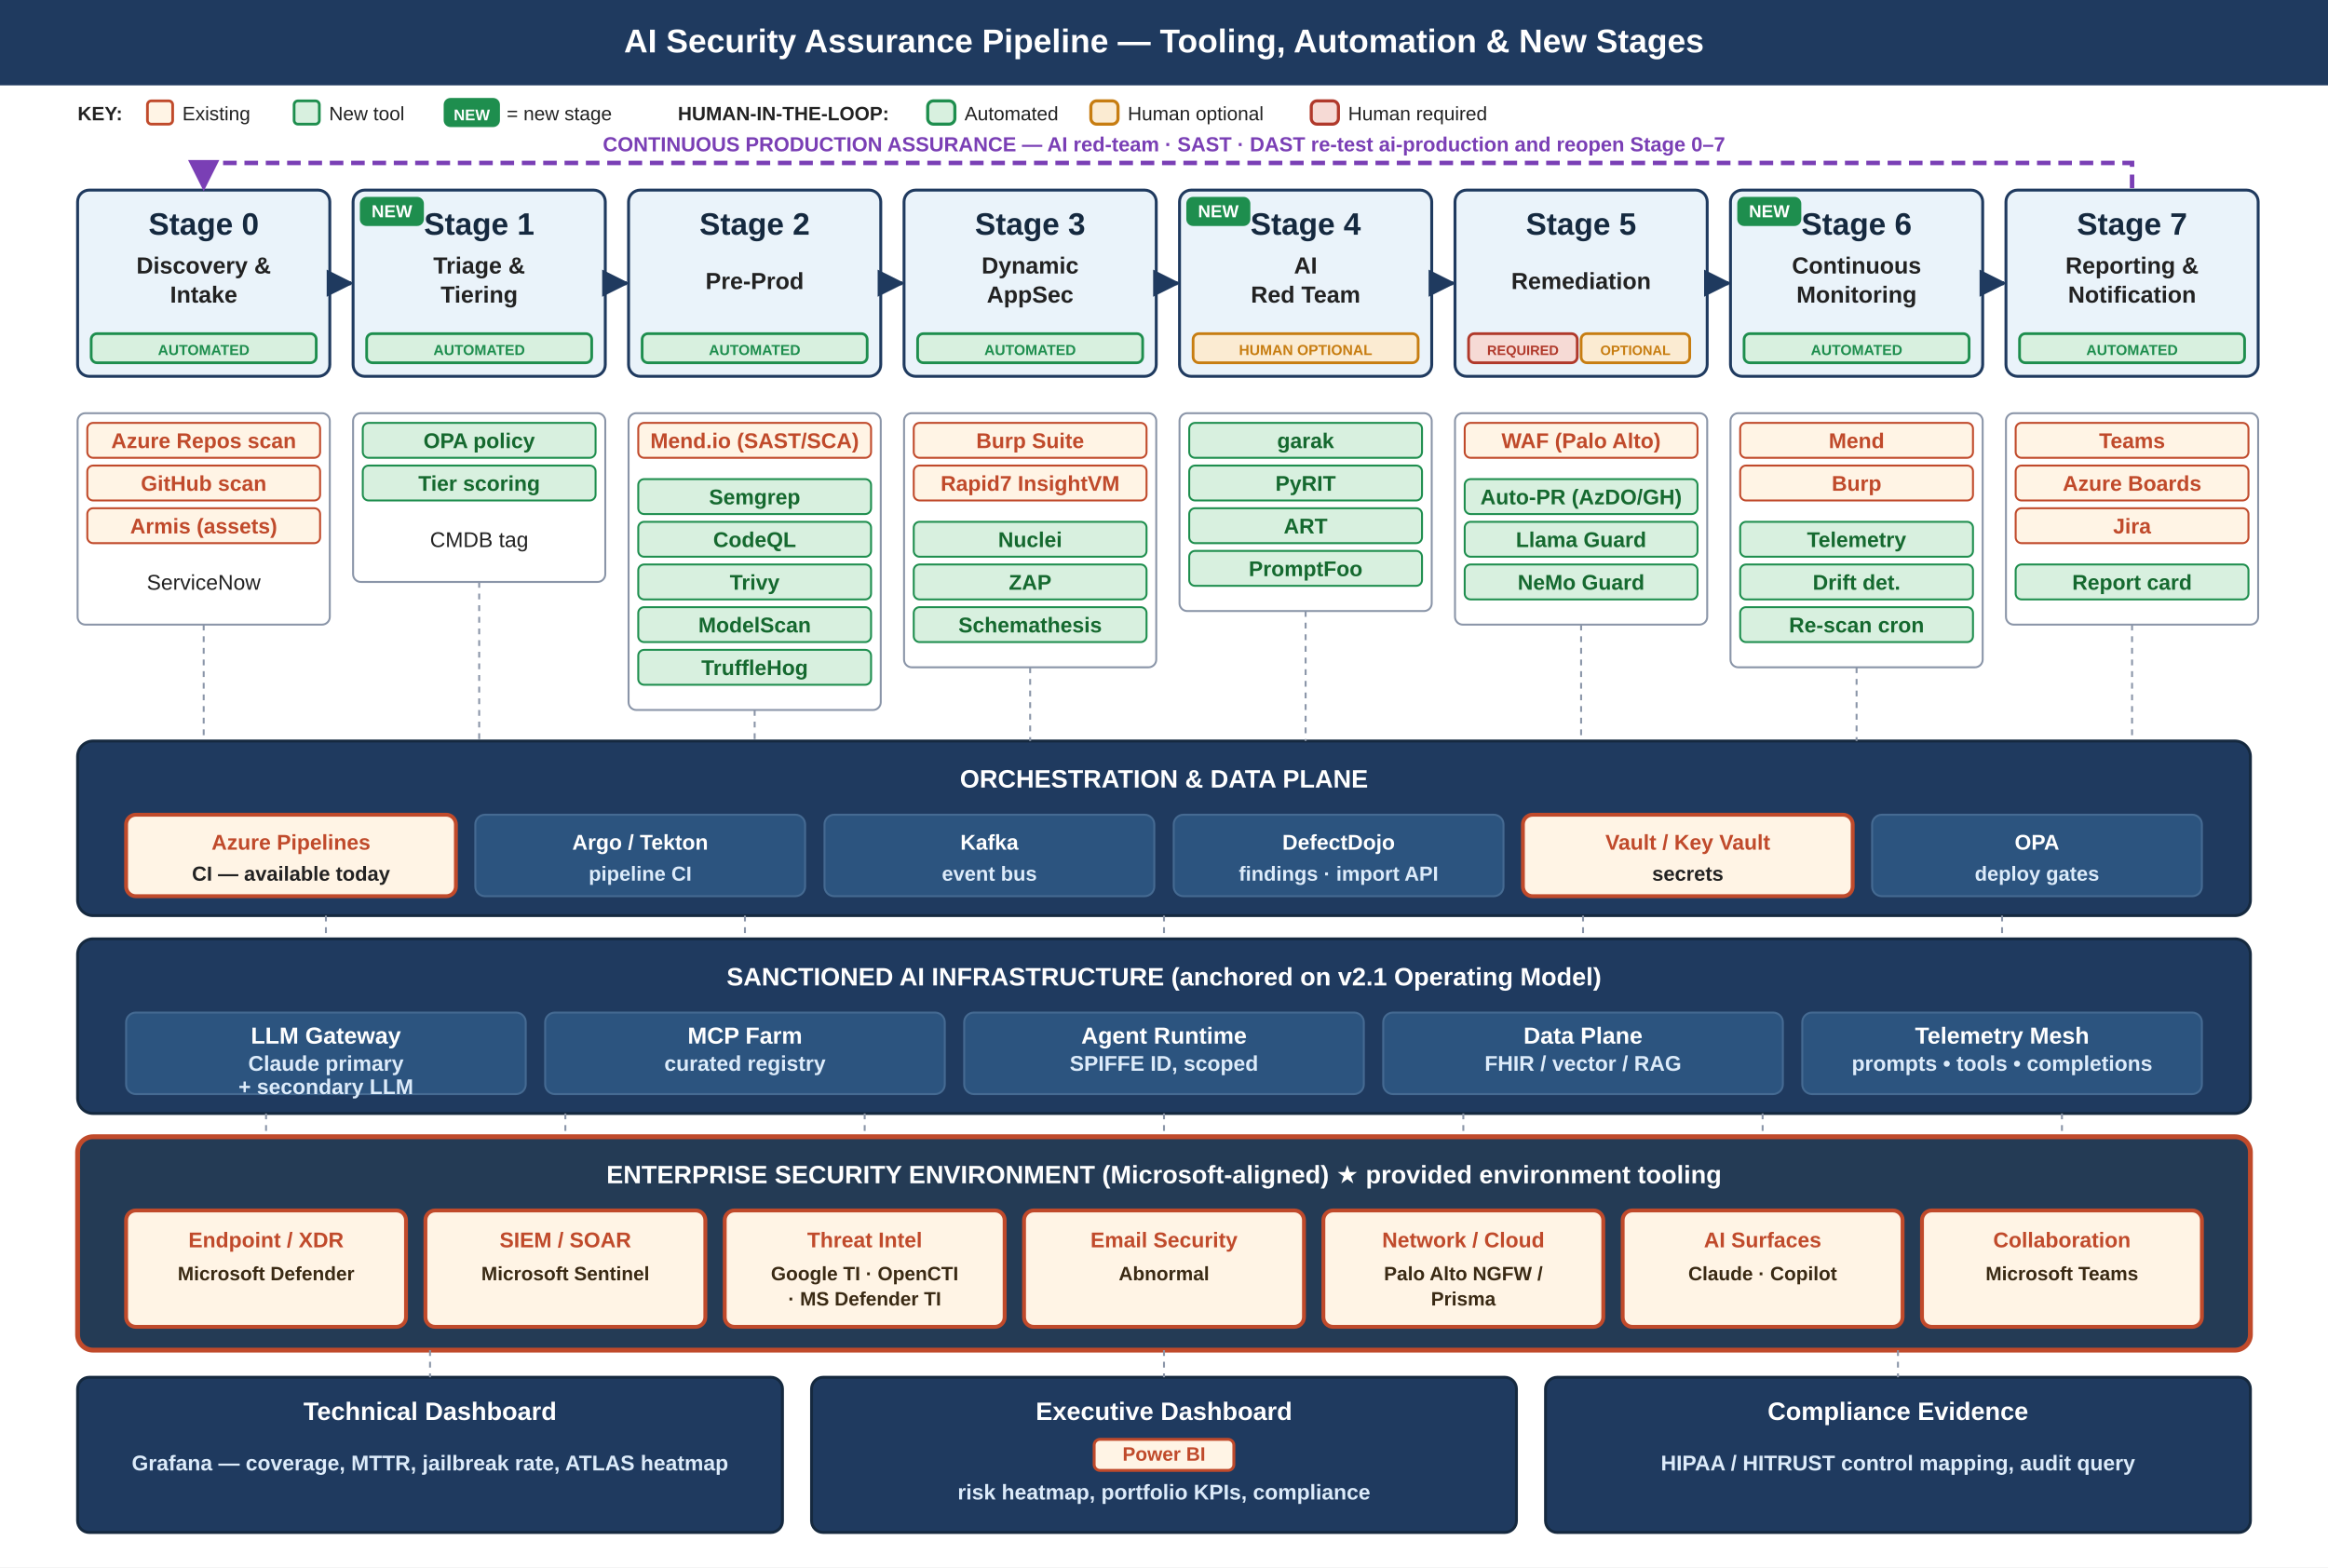
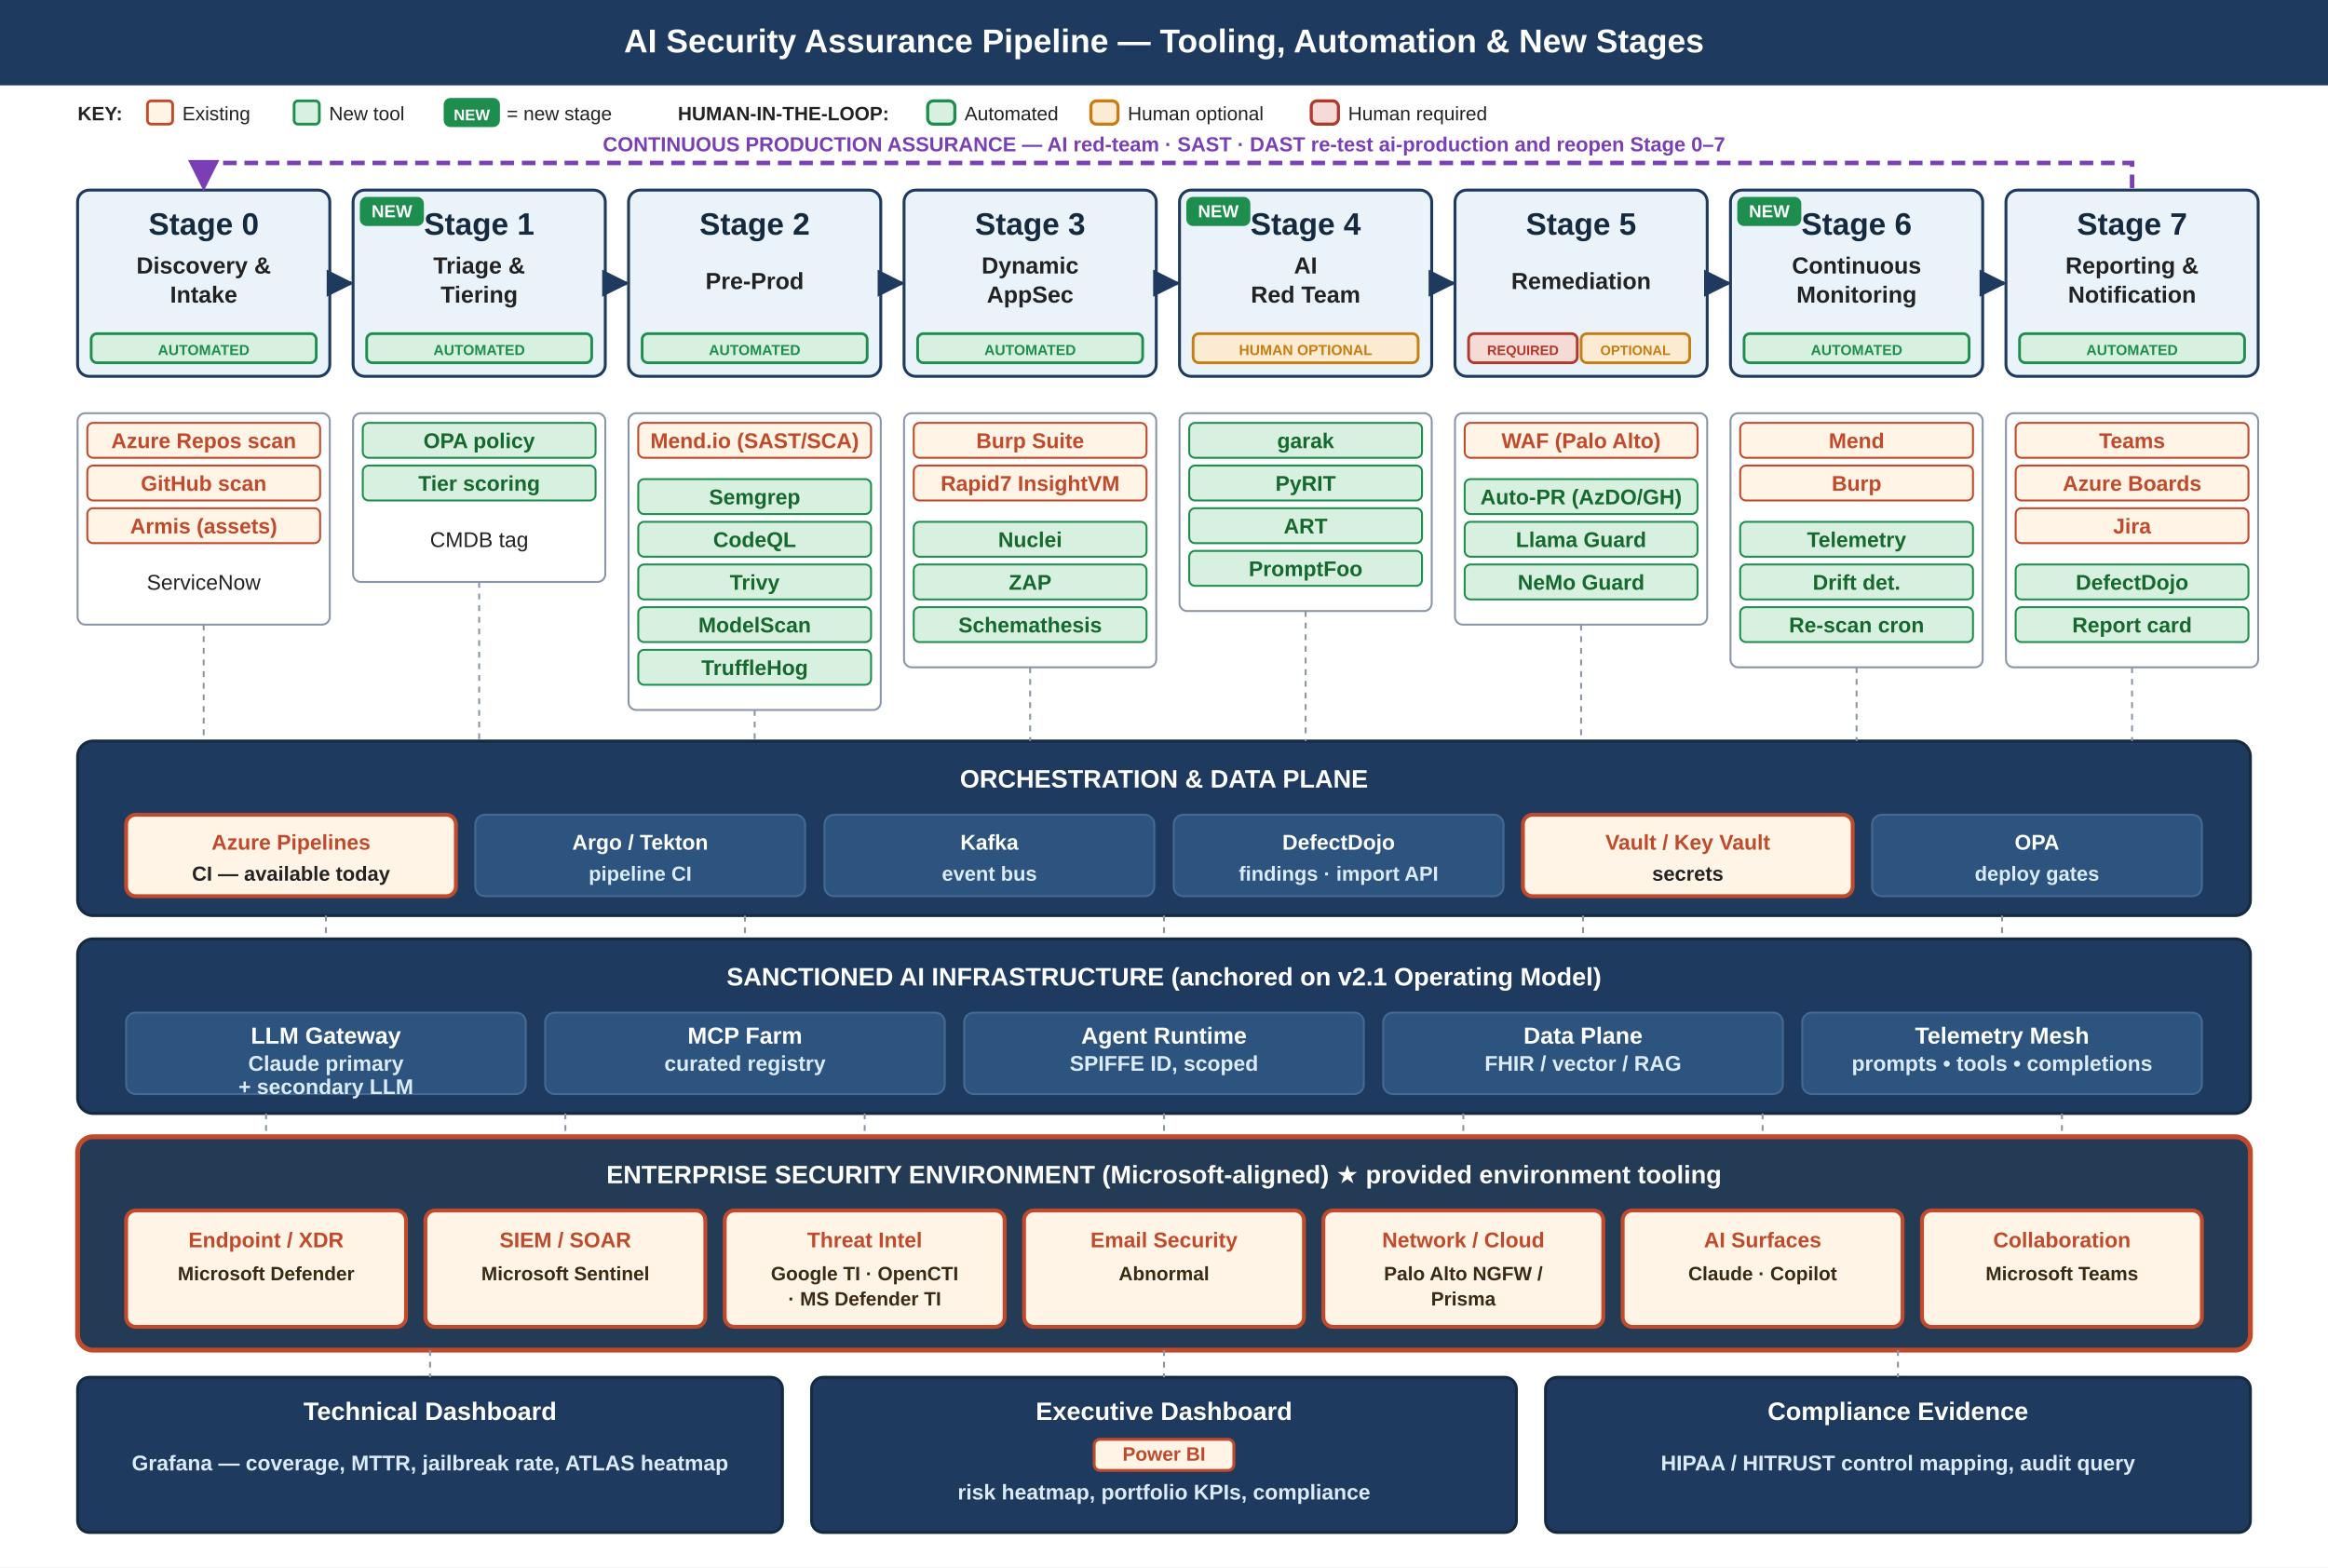
<svg xmlns="http://www.w3.org/2000/svg" width="1200" height="808" viewBox="0 0 1200 808" font-family="Arial, Helvetica, sans-serif">
  <defs>
    <marker id="arr" viewBox="0 0 10 10" refX="9" refY="5" markerWidth="7" markerHeight="7" orient="auto-start-reverse">
      <path d="M 0 0 L 10 5 L 0 10 z" fill="#1F3A5F" />
    </marker>
    <marker id="arrL" viewBox="0 0 10 10" refX="9" refY="5" markerWidth="7" markerHeight="7" orient="auto-start-reverse">
      <path d="M 0 0 L 10 5 L 0 10 z" fill="#8A95A8" />
    </marker>
    <marker id="arrA" viewBox="0 0 10 10" refX="9" refY="5" markerWidth="7" markerHeight="7" orient="auto-start-reverse">
      <path d="M 0 0 L 10 5 L 0 10 z" fill="#C04A2B" />
    </marker>
  </defs>
  <defs>
    <marker id="arrFb2" viewBox="0 0 10 10" refX="9" refY="5" markerWidth="7" markerHeight="7" orient="auto-start-reverse">
      <path d="M0 0 L10 5 L0 10 z" fill="#7A3FB5" />
    </marker>
  </defs>
  <rect x="0" y="0" width="1200" height="808" fill="#FFFFFF" stroke="#FFFFFF" stroke-width="0" rx="0" ry="0" />
  <rect x="0" y="0" width="1200" height="44" fill="#1F3A5F" stroke="#1F3A5F" stroke-width="0" rx="0" ry="0" />
  <text x="600.0" y="27" font-size="17" fill="#FFFFFF" text-anchor="middle" font-weight="bold">AI Security Assurance Pipeline — Tooling, Automation &amp; New Stages</text>
  <text x="40" y="62" font-size="10" fill="#222222" text-anchor="start" font-weight="bold">KEY:</text>
  <rect x="76" y="52" width="13" height="12" fill="#FFF4E5" stroke="#C04A2B" stroke-width="1.4" rx="2" ry="2" />
  <text x="94" y="62" font-size="10" fill="#222222" text-anchor="start" font-weight="normal">Existing</text>
  <rect x="151.6" y="52" width="13" height="12" fill="#D8F0DF" stroke="#1E8E4E" stroke-width="1.4" rx="2" ry="2" />
  <text x="169.6" y="62" font-size="10" fill="#222222" text-anchor="start" font-weight="normal">New tool</text>
  <rect x="229.2" y="51" width="28" height="14" fill="#1E8E4E" stroke="#1E8E4E" stroke-width="1" rx="3" ry="3" />
  <text x="243.2" y="62" font-size="8" fill="#FFFFFF" text-anchor="middle" font-weight="bold">NEW</text>
  <text x="261.2" y="62" font-size="10" fill="#222222" text-anchor="start" font-weight="normal">= new stage</text>
  <text x="349.4" y="62" font-size="10" fill="#222222" text-anchor="start" font-weight="bold">HUMAN-IN-THE-LOOP:</text>
  <rect x="478.2" y="52" width="14" height="12" fill="#D8F0DF" stroke="#1E8E4E" stroke-width="1.6" rx="3" ry="3" />
  <text x="497.2" y="62" font-size="10" fill="#222222" text-anchor="start" font-weight="normal">Automated</text>
  <rect x="562.3" y="52" width="14" height="12" fill="#FBEBD2" stroke="#C77D11" stroke-width="1.6" rx="3" ry="3" />
  <text x="581.3" y="62" font-size="10" fill="#222222" text-anchor="start" font-weight="normal">Human optional</text>
  <rect x="675.9" y="52" width="14" height="12" fill="#F6DAD5" stroke="#B0392B" stroke-width="1.6" rx="3" ry="3" />
  <text x="694.9" y="62" font-size="10" fill="#222222" text-anchor="start" font-weight="normal">Human required</text>
  <rect x="40" y="98" width="130" height="96" fill="#EAF3FA" stroke="#1F3A5F" stroke-width="1.5" rx="6" ry="6" />
  <text x="105.0" y="121" font-size="16" fill="#15293F" text-anchor="middle" font-weight="bold">Stage 0</text>
  <text x="105.0" y="141" font-size="12" fill="#222222" text-anchor="middle" font-weight="bold">Discovery &amp;</text>
  <text x="105.0" y="156" font-size="12" fill="#222222" text-anchor="middle" font-weight="bold">Intake</text>
  <rect x="47.0" y="172" width="116.0" height="15" fill="#D8F0DF" stroke="#1E8E4E" stroke-width="1.4" rx="3" ry="3" />
  <text x="105.0" y="183" font-size="7.5" fill="#1E8E4E" text-anchor="middle" font-weight="bold">AUTOMATED</text>
  <line x1="171" y1="146.0" x2="181" y2="146.0" stroke="#1F3A5F" stroke-width="2" marker-end="url(#arr)" />
  <rect x="182" y="98" width="130" height="96" fill="#EAF3FA" stroke="#1F3A5F" stroke-width="1.5" rx="6" ry="6" />
  <text x="247.0" y="121" font-size="16" fill="#15293F" text-anchor="middle" font-weight="bold">Stage 1</text>
  <text x="247.0" y="141" font-size="12" fill="#222222" text-anchor="middle" font-weight="bold">Triage &amp;</text>
  <text x="247.0" y="156" font-size="12" fill="#222222" text-anchor="middle" font-weight="bold">Tiering</text>
  <rect x="186" y="102" width="32" height="14" fill="#1E8E4E" stroke="#1E8E4E" stroke-width="1" rx="3" ry="3" />
  <text x="202" y="112" font-size="9" fill="#FFFFFF" text-anchor="middle" font-weight="bold">NEW</text>
  <rect x="189.0" y="172" width="116.0" height="15" fill="#D8F0DF" stroke="#1E8E4E" stroke-width="1.4" rx="3" ry="3" />
  <text x="247.0" y="183" font-size="7.5" fill="#1E8E4E" text-anchor="middle" font-weight="bold">AUTOMATED</text>
  <line x1="313" y1="146.0" x2="323" y2="146.0" stroke="#1F3A5F" stroke-width="2" marker-end="url(#arr)" />
  <rect x="324" y="98" width="130" height="96" fill="#EAF3FA" stroke="#1F3A5F" stroke-width="1.5" rx="6" ry="6" />
  <text x="389.0" y="121" font-size="16" fill="#15293F" text-anchor="middle" font-weight="bold">Stage 2</text>
  <text x="389.0" y="149" font-size="12" fill="#222222" text-anchor="middle" font-weight="bold">Pre-Prod</text>
  <rect x="331.0" y="172" width="116.0" height="15" fill="#D8F0DF" stroke="#1E8E4E" stroke-width="1.4" rx="3" ry="3" />
  <text x="389.0" y="183" font-size="7.5" fill="#1E8E4E" text-anchor="middle" font-weight="bold">AUTOMATED</text>
  <line x1="455" y1="146.0" x2="465" y2="146.0" stroke="#1F3A5F" stroke-width="2" marker-end="url(#arr)" />
  <rect x="466" y="98" width="130" height="96" fill="#EAF3FA" stroke="#1F3A5F" stroke-width="1.5" rx="6" ry="6" />
  <text x="531.0" y="121" font-size="16" fill="#15293F" text-anchor="middle" font-weight="bold">Stage 3</text>
  <text x="531.0" y="141" font-size="12" fill="#222222" text-anchor="middle" font-weight="bold">Dynamic</text>
  <text x="531.0" y="156" font-size="12" fill="#222222" text-anchor="middle" font-weight="bold">AppSec</text>
  <rect x="473.0" y="172" width="116.0" height="15" fill="#D8F0DF" stroke="#1E8E4E" stroke-width="1.4" rx="3" ry="3" />
  <text x="531.0" y="183" font-size="7.5" fill="#1E8E4E" text-anchor="middle" font-weight="bold">AUTOMATED</text>
  <line x1="597" y1="146.0" x2="607" y2="146.0" stroke="#1F3A5F" stroke-width="2" marker-end="url(#arr)" />
  <rect x="608" y="98" width="130" height="96" fill="#EAF3FA" stroke="#1F3A5F" stroke-width="1.5" rx="6" ry="6" />
  <text x="673.0" y="121" font-size="16" fill="#15293F" text-anchor="middle" font-weight="bold">Stage 4</text>
  <text x="673.0" y="141" font-size="12" fill="#222222" text-anchor="middle" font-weight="bold">AI</text>
  <text x="673.0" y="156" font-size="12" fill="#222222" text-anchor="middle" font-weight="bold">Red Team</text>
  <rect x="612" y="102" width="32" height="14" fill="#1E8E4E" stroke="#1E8E4E" stroke-width="1" rx="3" ry="3" />
  <text x="628" y="112" font-size="9" fill="#FFFFFF" text-anchor="middle" font-weight="bold">NEW</text>
  <rect x="615.0" y="172" width="116.0" height="15" fill="#FBEBD2" stroke="#C77D11" stroke-width="1.4" rx="3" ry="3" />
  <text x="673.0" y="183" font-size="7.5" fill="#C77D11" text-anchor="middle" font-weight="bold">HUMAN OPTIONAL</text>
  <line x1="739" y1="146.0" x2="749" y2="146.0" stroke="#1F3A5F" stroke-width="2" marker-end="url(#arr)" />
  <rect x="750" y="98" width="130" height="96" fill="#EAF3FA" stroke="#1F3A5F" stroke-width="1.5" rx="6" ry="6" />
  <text x="815.0" y="121" font-size="16" fill="#15293F" text-anchor="middle" font-weight="bold">Stage 5</text>
  <text x="815.0" y="149" font-size="12" fill="#222222" text-anchor="middle" font-weight="bold">Remediation</text>
  <rect x="757.0" y="172" width="56.0" height="15" fill="#F6DAD5" stroke="#B0392B" stroke-width="1.4" rx="3" ry="3" />
  <text x="785.0" y="183" font-size="7" fill="#B0392B" text-anchor="middle" font-weight="bold">REQUIRED</text>
  <rect x="815.0" y="172" width="56.0" height="15" fill="#FBEBD2" stroke="#C77D11" stroke-width="1.4" rx="3" ry="3" />
  <text x="843.0" y="183" font-size="7" fill="#C77D11" text-anchor="middle" font-weight="bold">OPTIONAL</text>
  <line x1="881" y1="146.0" x2="891" y2="146.0" stroke="#1F3A5F" stroke-width="2" marker-end="url(#arr)" />
  <rect x="892" y="98" width="130" height="96" fill="#EAF3FA" stroke="#1F3A5F" stroke-width="1.5" rx="6" ry="6" />
  <text x="957.0" y="121" font-size="16" fill="#15293F" text-anchor="middle" font-weight="bold">Stage 6</text>
  <text x="957.0" y="141" font-size="12" fill="#222222" text-anchor="middle" font-weight="bold">Continuous</text>
  <text x="957.0" y="156" font-size="12" fill="#222222" text-anchor="middle" font-weight="bold">Monitoring</text>
  <rect x="896" y="102" width="32" height="14" fill="#1E8E4E" stroke="#1E8E4E" stroke-width="1" rx="3" ry="3" />
  <text x="912" y="112" font-size="9" fill="#FFFFFF" text-anchor="middle" font-weight="bold">NEW</text>
  <rect x="899.0" y="172" width="116.0" height="15" fill="#D8F0DF" stroke="#1E8E4E" stroke-width="1.4" rx="3" ry="3" />
  <text x="957.0" y="183" font-size="7.5" fill="#1E8E4E" text-anchor="middle" font-weight="bold">AUTOMATED</text>
  <line x1="1023" y1="146.0" x2="1033" y2="146.0" stroke="#1F3A5F" stroke-width="2" marker-end="url(#arr)" />
  <rect x="1034" y="98" width="130" height="96" fill="#EAF3FA" stroke="#1F3A5F" stroke-width="1.5" rx="6" ry="6" />
  <text x="1099.0" y="121" font-size="16" fill="#15293F" text-anchor="middle" font-weight="bold">Stage 7</text>
  <text x="1099.0" y="141" font-size="12" fill="#222222" text-anchor="middle" font-weight="bold">Reporting &amp;</text>
  <text x="1099.0" y="156" font-size="12" fill="#222222" text-anchor="middle" font-weight="bold">Notification</text>
  <rect x="1041.0" y="172" width="116.0" height="15" fill="#D8F0DF" stroke="#1E8E4E" stroke-width="1.4" rx="3" ry="3" />
  <text x="1099.0" y="183" font-size="7.5" fill="#1E8E4E" text-anchor="middle" font-weight="bold">AUTOMATED</text>
  <path d="M 1099.0 97 L 1099.0 84 L 105.0 84 L 105.0 97" fill="none" stroke="#7A3FB5" stroke-width="2.3" stroke-dasharray="7 4" marker-end="url(#arrFb2)" />
  <text x="600.0" y="78" font-size="10.5" fill="#7A3FB5" text-anchor="middle" font-weight="bold">CONTINUOUS PRODUCTION ASSURANCE — AI red-team · SAST · DAST re-test ai-production and reopen Stage 0–7</text>
  <rect x="40" y="213" width="130" height="109" fill="#FFFFFF" stroke="#8A95A8" stroke-width="1" rx="4" ry="4" />
  <rect x="45" y="218" width="120" height="18" fill="#FFF4E5" stroke="#C04A2B" stroke-width="1" rx="3" ry="3" />
  <text x="105.0" y="231" font-size="11" fill="#C04A2B" text-anchor="middle" font-weight="bold">Azure Repos scan</text>
  <rect x="45" y="240" width="120" height="18" fill="#FFF4E5" stroke="#C04A2B" stroke-width="1" rx="3" ry="3" />
  <text x="105.0" y="253" font-size="11" fill="#C04A2B" text-anchor="middle" font-weight="bold">GitHub scan</text>
  <rect x="45" y="262" width="120" height="18" fill="#FFF4E5" stroke="#C04A2B" stroke-width="1" rx="3" ry="3" />
  <text x="105.0" y="275" font-size="11" fill="#C04A2B" text-anchor="middle" font-weight="bold">Armis (assets)</text>
  <text x="105.0" y="304" font-size="11" fill="#222222" text-anchor="middle" font-weight="normal">ServiceNow</text>
  <rect x="182" y="213" width="130" height="87" fill="#FFFFFF" stroke="#8A95A8" stroke-width="1" rx="4" ry="4" />
  <rect x="187" y="218" width="120" height="18" fill="#D8F0DF" stroke="#1E8E4E" stroke-width="1" rx="3" ry="3" />
  <text x="247.0" y="231" font-size="11" fill="#15692F" text-anchor="middle" font-weight="bold">OPA policy</text>
  <rect x="187" y="240" width="120" height="18" fill="#D8F0DF" stroke="#1E8E4E" stroke-width="1" rx="3" ry="3" />
  <text x="247.0" y="253" font-size="11" fill="#15692F" text-anchor="middle" font-weight="bold">Tier scoring</text>
  <text x="247.0" y="282" font-size="11" fill="#222222" text-anchor="middle" font-weight="normal">CMDB tag</text>
  <rect x="324" y="213" width="130" height="153" fill="#FFFFFF" stroke="#8A95A8" stroke-width="1" rx="4" ry="4" />
  <rect x="329" y="218" width="120" height="18" fill="#FFF4E5" stroke="#C04A2B" stroke-width="1" rx="3" ry="3" />
  <text x="389.0" y="231" font-size="11" fill="#C04A2B" text-anchor="middle" font-weight="bold">Mend.io (SAST/SCA)</text>
  <rect x="329" y="247" width="120" height="18" fill="#D8F0DF" stroke="#1E8E4E" stroke-width="1" rx="3" ry="3" />
  <text x="389.0" y="260" font-size="11" fill="#15692F" text-anchor="middle" font-weight="bold">Semgrep</text>
  <rect x="329" y="269" width="120" height="18" fill="#D8F0DF" stroke="#1E8E4E" stroke-width="1" rx="3" ry="3" />
  <text x="389.0" y="282" font-size="11" fill="#15692F" text-anchor="middle" font-weight="bold">CodeQL</text>
  <rect x="329" y="291" width="120" height="18" fill="#D8F0DF" stroke="#1E8E4E" stroke-width="1" rx="3" ry="3" />
  <text x="389.0" y="304" font-size="11" fill="#15692F" text-anchor="middle" font-weight="bold">Trivy</text>
  <rect x="329" y="313" width="120" height="18" fill="#D8F0DF" stroke="#1E8E4E" stroke-width="1" rx="3" ry="3" />
  <text x="389.0" y="326" font-size="11" fill="#15692F" text-anchor="middle" font-weight="bold">ModelScan</text>
  <rect x="329" y="335" width="120" height="18" fill="#D8F0DF" stroke="#1E8E4E" stroke-width="1" rx="3" ry="3" />
  <text x="389.0" y="348" font-size="11" fill="#15692F" text-anchor="middle" font-weight="bold">TruffleHog</text>
  <rect x="466" y="213" width="130" height="131" fill="#FFFFFF" stroke="#8A95A8" stroke-width="1" rx="4" ry="4" />
  <rect x="471" y="218" width="120" height="18" fill="#FFF4E5" stroke="#C04A2B" stroke-width="1" rx="3" ry="3" />
  <text x="531.0" y="231" font-size="11" fill="#C04A2B" text-anchor="middle" font-weight="bold">Burp Suite</text>
  <rect x="471" y="240" width="120" height="18" fill="#FFF4E5" stroke="#C04A2B" stroke-width="1" rx="3" ry="3" />
  <text x="531.0" y="253" font-size="11" fill="#C04A2B" text-anchor="middle" font-weight="bold">Rapid7 InsightVM</text>
  <rect x="471" y="269" width="120" height="18" fill="#D8F0DF" stroke="#1E8E4E" stroke-width="1" rx="3" ry="3" />
  <text x="531.0" y="282" font-size="11" fill="#15692F" text-anchor="middle" font-weight="bold">Nuclei</text>
  <rect x="471" y="291" width="120" height="18" fill="#D8F0DF" stroke="#1E8E4E" stroke-width="1" rx="3" ry="3" />
  <text x="531.0" y="304" font-size="11" fill="#15692F" text-anchor="middle" font-weight="bold">ZAP</text>
  <rect x="471" y="313" width="120" height="18" fill="#D8F0DF" stroke="#1E8E4E" stroke-width="1" rx="3" ry="3" />
  <text x="531.0" y="326" font-size="11" fill="#15692F" text-anchor="middle" font-weight="bold">Schemathesis</text>
  <rect x="608" y="213" width="130" height="102" fill="#FFFFFF" stroke="#8A95A8" stroke-width="1" rx="4" ry="4" />
  <rect x="613" y="218" width="120" height="18" fill="#D8F0DF" stroke="#1E8E4E" stroke-width="1" rx="3" ry="3" />
  <text x="673.0" y="231" font-size="11" fill="#15692F" text-anchor="middle" font-weight="bold">garak</text>
  <rect x="613" y="240" width="120" height="18" fill="#D8F0DF" stroke="#1E8E4E" stroke-width="1" rx="3" ry="3" />
  <text x="673.0" y="253" font-size="11" fill="#15692F" text-anchor="middle" font-weight="bold">PyRIT</text>
  <rect x="613" y="262" width="120" height="18" fill="#D8F0DF" stroke="#1E8E4E" stroke-width="1" rx="3" ry="3" />
  <text x="673.0" y="275" font-size="11" fill="#15692F" text-anchor="middle" font-weight="bold">ART</text>
  <rect x="613" y="284" width="120" height="18" fill="#D8F0DF" stroke="#1E8E4E" stroke-width="1" rx="3" ry="3" />
  <text x="673.0" y="297" font-size="11" fill="#15692F" text-anchor="middle" font-weight="bold">PromptFoo</text>
  <rect x="750" y="213" width="130" height="109" fill="#FFFFFF" stroke="#8A95A8" stroke-width="1" rx="4" ry="4" />
  <rect x="755" y="218" width="120" height="18" fill="#FFF4E5" stroke="#C04A2B" stroke-width="1" rx="3" ry="3" />
  <text x="815.0" y="231" font-size="11" fill="#C04A2B" text-anchor="middle" font-weight="bold">WAF (Palo Alto)</text>
  <rect x="755" y="247" width="120" height="18" fill="#D8F0DF" stroke="#1E8E4E" stroke-width="1" rx="3" ry="3" />
  <text x="815.0" y="260" font-size="11" fill="#15692F" text-anchor="middle" font-weight="bold">Auto-PR (AzDO/GH)</text>
  <rect x="755" y="269" width="120" height="18" fill="#D8F0DF" stroke="#1E8E4E" stroke-width="1" rx="3" ry="3" />
  <text x="815.0" y="282" font-size="11" fill="#15692F" text-anchor="middle" font-weight="bold">Llama Guard</text>
  <rect x="755" y="291" width="120" height="18" fill="#D8F0DF" stroke="#1E8E4E" stroke-width="1" rx="3" ry="3" />
  <text x="815.0" y="304" font-size="11" fill="#15692F" text-anchor="middle" font-weight="bold">NeMo Guard</text>
  <rect x="892" y="213" width="130" height="131" fill="#FFFFFF" stroke="#8A95A8" stroke-width="1" rx="4" ry="4" />
  <rect x="897" y="218" width="120" height="18" fill="#FFF4E5" stroke="#C04A2B" stroke-width="1" rx="3" ry="3" />
  <text x="957.0" y="231" font-size="11" fill="#C04A2B" text-anchor="middle" font-weight="bold">Mend</text>
  <rect x="897" y="240" width="120" height="18" fill="#FFF4E5" stroke="#C04A2B" stroke-width="1" rx="3" ry="3" />
  <text x="957.0" y="253" font-size="11" fill="#C04A2B" text-anchor="middle" font-weight="bold">Burp</text>
  <rect x="897" y="269" width="120" height="18" fill="#D8F0DF" stroke="#1E8E4E" stroke-width="1" rx="3" ry="3" />
  <text x="957.0" y="282" font-size="11" fill="#15692F" text-anchor="middle" font-weight="bold">Telemetry</text>
  <rect x="897" y="291" width="120" height="18" fill="#D8F0DF" stroke="#1E8E4E" stroke-width="1" rx="3" ry="3" />
  <text x="957.0" y="304" font-size="11" fill="#15692F" text-anchor="middle" font-weight="bold">Drift det.</text>
  <rect x="897" y="313" width="120" height="18" fill="#D8F0DF" stroke="#1E8E4E" stroke-width="1" rx="3" ry="3" />
  <text x="957.0" y="326" font-size="11" fill="#15692F" text-anchor="middle" font-weight="bold">Re-scan cron</text>
-   <rect x="1034" y="213" width="130" height="109" fill="#FFFFFF" stroke="#8A95A8" stroke-width="1" rx="4" ry="4" />
+   <rect x="1034" y="213" width="130" height="131" fill="#FFFFFF" stroke="#8A95A8" stroke-width="1" rx="4" ry="4" />
  <rect x="1039" y="218" width="120" height="18" fill="#FFF4E5" stroke="#C04A2B" stroke-width="1" rx="3" ry="3" />
  <text x="1099.0" y="231" font-size="11" fill="#C04A2B" text-anchor="middle" font-weight="bold">Teams</text>
  <rect x="1039" y="240" width="120" height="18" fill="#FFF4E5" stroke="#C04A2B" stroke-width="1" rx="3" ry="3" />
  <text x="1099.0" y="253" font-size="11" fill="#C04A2B" text-anchor="middle" font-weight="bold">Azure Boards</text>
  <rect x="1039" y="262" width="120" height="18" fill="#FFF4E5" stroke="#C04A2B" stroke-width="1" rx="3" ry="3" />
  <text x="1099.0" y="275" font-size="11" fill="#C04A2B" text-anchor="middle" font-weight="bold">Jira</text>
  <rect x="1039" y="291" width="120" height="18" fill="#D8F0DF" stroke="#1E8E4E" stroke-width="1" rx="3" ry="3" />
-   <text x="1099.0" y="304" font-size="11" fill="#15692F" text-anchor="middle" font-weight="bold">Report card</text>
+   <text x="1099.0" y="304" font-size="11" fill="#15692F" text-anchor="middle" font-weight="bold">DefectDojo</text>
+   <rect x="1039" y="313" width="120" height="18" fill="#D8F0DF" stroke="#1E8E4E" stroke-width="1" rx="3" ry="3" />
+   <text x="1099.0" y="326" font-size="11" fill="#15692F" text-anchor="middle" font-weight="bold">Report card</text>
  <rect x="40" y="382" width="1120" height="90" fill="#1F3A5F" stroke="#15293F" stroke-width="1.5" rx="8" ry="8" />
  <text x="600.0" y="406" font-size="13" fill="#FFFFFF" text-anchor="middle" font-weight="bold">ORCHESTRATION &amp; DATA PLANE</text>
  <rect x="65.0" y="420" width="170.0" height="42" fill="#FFF4E5" stroke="#C04A2B" stroke-width="2" rx="5" ry="5" />
  <text x="150.0" y="438" font-size="11" fill="#C04A2B" text-anchor="middle" font-weight="bold">Azure Pipelines</text>
  <text x="150.0" y="454" font-size="10.5" fill="#222222" text-anchor="middle" font-weight="bold">CI — available today</text>
  <rect x="245.0" y="420" width="170.0" height="42" fill="#2C547F" stroke="#456A92" stroke-width="1" rx="5" ry="5" />
  <text x="330.0" y="438" font-size="11" fill="#FFFFFF" text-anchor="middle" font-weight="bold">Argo / Tekton</text>
  <text x="330.0" y="454" font-size="10.5" fill="#DCEBFA" text-anchor="middle" font-weight="bold">pipeline CI</text>
  <rect x="425.0" y="420" width="170.0" height="42" fill="#2C547F" stroke="#456A92" stroke-width="1" rx="5" ry="5" />
  <text x="510.0" y="438" font-size="11" fill="#FFFFFF" text-anchor="middle" font-weight="bold">Kafka</text>
  <text x="510.0" y="454" font-size="10.5" fill="#DCEBFA" text-anchor="middle" font-weight="bold">event bus</text>
  <rect x="605.0" y="420" width="170.0" height="42" fill="#2C547F" stroke="#456A92" stroke-width="1" rx="5" ry="5" />
  <text x="690.0" y="438" font-size="11" fill="#FFFFFF" text-anchor="middle" font-weight="bold">DefectDojo</text>
  <text x="690.0" y="454" font-size="10.5" fill="#DCEBFA" text-anchor="middle" font-weight="bold">findings · import API</text>
  <rect x="785.0" y="420" width="170.0" height="42" fill="#FFF4E5" stroke="#C04A2B" stroke-width="2" rx="5" ry="5" />
  <text x="870.0" y="438" font-size="11" fill="#C04A2B" text-anchor="middle" font-weight="bold">Vault / Key Vault</text>
  <text x="870.0" y="454" font-size="10.5" fill="#222222" text-anchor="middle" font-weight="bold">secrets</text>
  <rect x="965.0" y="420" width="170.0" height="42" fill="#2C547F" stroke="#456A92" stroke-width="1" rx="5" ry="5" />
  <text x="1050.0" y="438" font-size="11" fill="#FFFFFF" text-anchor="middle" font-weight="bold">OPA</text>
  <text x="1050.0" y="454" font-size="10.5" fill="#DCEBFA" text-anchor="middle" font-weight="bold">deploy gates</text>
  <rect x="40" y="484" width="1120" height="90" fill="#1F3A5F" stroke="#15293F" stroke-width="1.5" rx="8" ry="8" />
  <text x="600.0" y="508" font-size="13" fill="#FFFFFF" text-anchor="middle" font-weight="bold">SANCTIONED AI INFRASTRUCTURE  (anchored on v2.1 Operating Model)</text>
  <rect x="65.0" y="522" width="206.0" height="42" fill="#2C547F" stroke="#456A92" stroke-width="1" rx="5" ry="5" />
  <text x="168.0" y="538" font-size="12" fill="#FFFFFF" text-anchor="middle" font-weight="bold">LLM Gateway</text>
  <text x="168.0" y="552" font-size="11" fill="#DCEBFA" text-anchor="middle" font-weight="bold">Claude primary</text>
  <text x="168.0" y="564" font-size="11" fill="#DCEBFA" text-anchor="middle" font-weight="bold">+ secondary LLM</text>
  <rect x="281.0" y="522" width="206.0" height="42" fill="#2C547F" stroke="#456A92" stroke-width="1" rx="5" ry="5" />
  <text x="384.0" y="538" font-size="12" fill="#FFFFFF" text-anchor="middle" font-weight="bold">MCP Farm</text>
  <text x="384.0" y="552" font-size="11" fill="#DCEBFA" text-anchor="middle" font-weight="bold">curated registry</text>
  <rect x="497.0" y="522" width="206.0" height="42" fill="#2C547F" stroke="#456A92" stroke-width="1" rx="5" ry="5" />
  <text x="600.0" y="538" font-size="12" fill="#FFFFFF" text-anchor="middle" font-weight="bold">Agent Runtime</text>
  <text x="600.0" y="552" font-size="11" fill="#DCEBFA" text-anchor="middle" font-weight="bold">SPIFFE ID, scoped</text>
  <rect x="713.0" y="522" width="206.0" height="42" fill="#2C547F" stroke="#456A92" stroke-width="1" rx="5" ry="5" />
  <text x="816.0" y="538" font-size="12" fill="#FFFFFF" text-anchor="middle" font-weight="bold">Data Plane</text>
  <text x="816.0" y="552" font-size="11" fill="#DCEBFA" text-anchor="middle" font-weight="bold">FHIR / vector / RAG</text>
  <rect x="929.0" y="522" width="206.0" height="42" fill="#2C547F" stroke="#456A92" stroke-width="1" rx="5" ry="5" />
  <text x="1032.0" y="538" font-size="12" fill="#FFFFFF" text-anchor="middle" font-weight="bold">Telemetry Mesh</text>
  <text x="1032.0" y="552" font-size="11" fill="#DCEBFA" text-anchor="middle" font-weight="bold">prompts • tools • completions</text>
  <rect x="40" y="586" width="1120" height="110" fill="#243B55" stroke="#C04A2B" stroke-width="2.5" rx="8" ry="8" />
  <text x="600.0" y="610" font-size="13" fill="#FFFFFF" text-anchor="middle" font-weight="bold">ENTERPRISE SECURITY ENVIRONMENT  (Microsoft-aligned)   ★ provided environment tooling</text>
  <rect x="65.0" y="624" width="144.286" height="60" fill="#FFF4E5" stroke="#C04A2B" stroke-width="2" rx="5" ry="5" />
  <text x="137.143" y="643" font-size="11" fill="#C04A2B" text-anchor="middle" font-weight="bold">Endpoint / XDR</text>
  <text x="137.143" y="660" font-size="10" fill="#3a2a14" text-anchor="middle" font-weight="bold">Microsoft Defender</text>
  <rect x="219.286" y="624" width="144.286" height="60" fill="#FFF4E5" stroke="#C04A2B" stroke-width="2" rx="5" ry="5" />
  <text x="291.429" y="643" font-size="11" fill="#C04A2B" text-anchor="middle" font-weight="bold">SIEM / SOAR</text>
  <text x="291.429" y="660" font-size="10" fill="#3a2a14" text-anchor="middle" font-weight="bold">Microsoft Sentinel</text>
  <rect x="373.571" y="624" width="144.286" height="60" fill="#FFF4E5" stroke="#C04A2B" stroke-width="2" rx="5" ry="5" />
  <text x="445.714" y="643" font-size="11" fill="#C04A2B" text-anchor="middle" font-weight="bold">Threat Intel</text>
  <text x="445.714" y="660" font-size="10" fill="#3a2a14" text-anchor="middle" font-weight="bold">Google TI · OpenCTI</text>
  <text x="445.714" y="673" font-size="10" fill="#3a2a14" text-anchor="middle" font-weight="bold">· MS Defender TI</text>
  <rect x="527.857" y="624" width="144.286" height="60" fill="#FFF4E5" stroke="#C04A2B" stroke-width="2" rx="5" ry="5" />
  <text x="600.0" y="643" font-size="11" fill="#C04A2B" text-anchor="middle" font-weight="bold">Email Security</text>
  <text x="600.0" y="660" font-size="10" fill="#3a2a14" text-anchor="middle" font-weight="bold">Abnormal</text>
  <rect x="682.143" y="624" width="144.286" height="60" fill="#FFF4E5" stroke="#C04A2B" stroke-width="2" rx="5" ry="5" />
  <text x="754.286" y="643" font-size="11" fill="#C04A2B" text-anchor="middle" font-weight="bold">Network / Cloud</text>
  <text x="754.286" y="660" font-size="10" fill="#3a2a14" text-anchor="middle" font-weight="bold">Palo Alto NGFW /</text>
  <text x="754.286" y="673" font-size="10" fill="#3a2a14" text-anchor="middle" font-weight="bold">Prisma</text>
  <rect x="836.429" y="624" width="144.286" height="60" fill="#FFF4E5" stroke="#C04A2B" stroke-width="2" rx="5" ry="5" />
  <text x="908.571" y="643" font-size="11" fill="#C04A2B" text-anchor="middle" font-weight="bold">AI Surfaces</text>
  <text x="908.571" y="660" font-size="10" fill="#3a2a14" text-anchor="middle" font-weight="bold">Claude · Copilot</text>
  <rect x="990.714" y="624" width="144.286" height="60" fill="#FFF4E5" stroke="#C04A2B" stroke-width="2" rx="5" ry="5" />
  <text x="1062.857" y="643" font-size="11" fill="#C04A2B" text-anchor="middle" font-weight="bold">Collaboration</text>
  <text x="1062.857" y="660" font-size="10" fill="#3a2a14" text-anchor="middle" font-weight="bold">Microsoft Teams</text>
  <rect x="40.0" y="710" width="363.333" height="80" fill="#1F3A5F" stroke="#15293F" stroke-width="1.5" rx="6" ry="6" />
  <text x="221.667" y="732" font-size="13" fill="#FFFFFF" text-anchor="middle" font-weight="bold">Technical Dashboard</text>
  <text x="221.667" y="758" font-size="11" fill="#DCEBFA" text-anchor="middle" font-weight="bold">Grafana — coverage, MTTR, jailbreak rate, ATLAS heatmap</text>
  <rect x="418.333" y="710" width="363.333" height="80" fill="#1F3A5F" stroke="#15293F" stroke-width="1.5" rx="6" ry="6" />
  <text x="600.0" y="732" font-size="13" fill="#FFFFFF" text-anchor="middle" font-weight="bold">Executive Dashboard</text>
  <rect x="564.0" y="742" width="72" height="16" fill="#FFF4E5" stroke="#C04A2B" stroke-width="1.5" rx="3" ry="3" />
  <text x="600.0" y="753" font-size="10" fill="#C04A2B" text-anchor="middle" font-weight="bold">Power BI</text>
  <text x="600.0" y="773" font-size="11" fill="#DCEBFA" text-anchor="middle" font-weight="bold">risk heatmap, portfolio KPIs, compliance</text>
  <rect x="796.667" y="710" width="363.333" height="80" fill="#1F3A5F" stroke="#15293F" stroke-width="1.5" rx="6" ry="6" />
  <text x="978.333" y="732" font-size="13" fill="#FFFFFF" text-anchor="middle" font-weight="bold">Compliance Evidence</text>
  <text x="978.333" y="758" font-size="11" fill="#DCEBFA" text-anchor="middle" font-weight="bold">HIPAA / HITRUST control mapping, audit query</text>
  <line x1="105.0" y1="322" x2="105.0" y2="382" stroke="#8A95A8" stroke-width="1" stroke-dasharray="3 3" />
  <line x1="247.0" y1="300" x2="247.0" y2="382" stroke="#8A95A8" stroke-width="1" stroke-dasharray="3 3" />
  <line x1="389.0" y1="366" x2="389.0" y2="382" stroke="#8A95A8" stroke-width="1" stroke-dasharray="3 3" />
  <line x1="531.0" y1="344" x2="531.0" y2="382" stroke="#8A95A8" stroke-width="1" stroke-dasharray="3 3" />
  <line x1="673.0" y1="315" x2="673.0" y2="382" stroke="#8A95A8" stroke-width="1" stroke-dasharray="3 3" />
  <line x1="815.0" y1="322" x2="815.0" y2="382" stroke="#8A95A8" stroke-width="1" stroke-dasharray="3 3" />
  <line x1="957.0" y1="344" x2="957.0" y2="382" stroke="#8A95A8" stroke-width="1" stroke-dasharray="3 3" />
-   <line x1="1099.0" y1="322" x2="1099.0" y2="382" stroke="#8A95A8" stroke-width="1" stroke-dasharray="3 3" />
+   <line x1="1099.0" y1="344" x2="1099.0" y2="382" stroke="#8A95A8" stroke-width="1" stroke-dasharray="3 3" />
  <line x1="168.0" y1="472" x2="168.0" y2="484" stroke="#8A95A8" stroke-width="1" stroke-dasharray="3 3" />
  <line x1="384.0" y1="472" x2="384.0" y2="484" stroke="#8A95A8" stroke-width="1" stroke-dasharray="3 3" />
  <line x1="600.0" y1="472" x2="600.0" y2="484" stroke="#8A95A8" stroke-width="1" stroke-dasharray="3 3" />
  <line x1="816.0" y1="472" x2="816.0" y2="484" stroke="#8A95A8" stroke-width="1" stroke-dasharray="3 3" />
  <line x1="1032.0" y1="472" x2="1032.0" y2="484" stroke="#8A95A8" stroke-width="1" stroke-dasharray="3 3" />
  <line x1="137.143" y1="574" x2="137.143" y2="586" stroke="#8A95A8" stroke-width="1" stroke-dasharray="3 3" />
  <line x1="291.429" y1="574" x2="291.429" y2="586" stroke="#8A95A8" stroke-width="1" stroke-dasharray="3 3" />
  <line x1="445.714" y1="574" x2="445.714" y2="586" stroke="#8A95A8" stroke-width="1" stroke-dasharray="3 3" />
  <line x1="600.0" y1="574" x2="600.0" y2="586" stroke="#8A95A8" stroke-width="1" stroke-dasharray="3 3" />
  <line x1="754.286" y1="574" x2="754.286" y2="586" stroke="#8A95A8" stroke-width="1" stroke-dasharray="3 3" />
  <line x1="908.571" y1="574" x2="908.571" y2="586" stroke="#8A95A8" stroke-width="1" stroke-dasharray="3 3" />
  <line x1="1062.857" y1="574" x2="1062.857" y2="586" stroke="#8A95A8" stroke-width="1" stroke-dasharray="3 3" />
  <line x1="221.667" y1="696" x2="221.667" y2="710" stroke="#8A95A8" stroke-width="1" stroke-dasharray="3 3" />
  <line x1="600.0" y1="696" x2="600.0" y2="710" stroke="#8A95A8" stroke-width="1" stroke-dasharray="3 3" />
  <line x1="978.333" y1="696" x2="978.333" y2="710" stroke="#8A95A8" stroke-width="1" stroke-dasharray="3 3" />
</svg>
